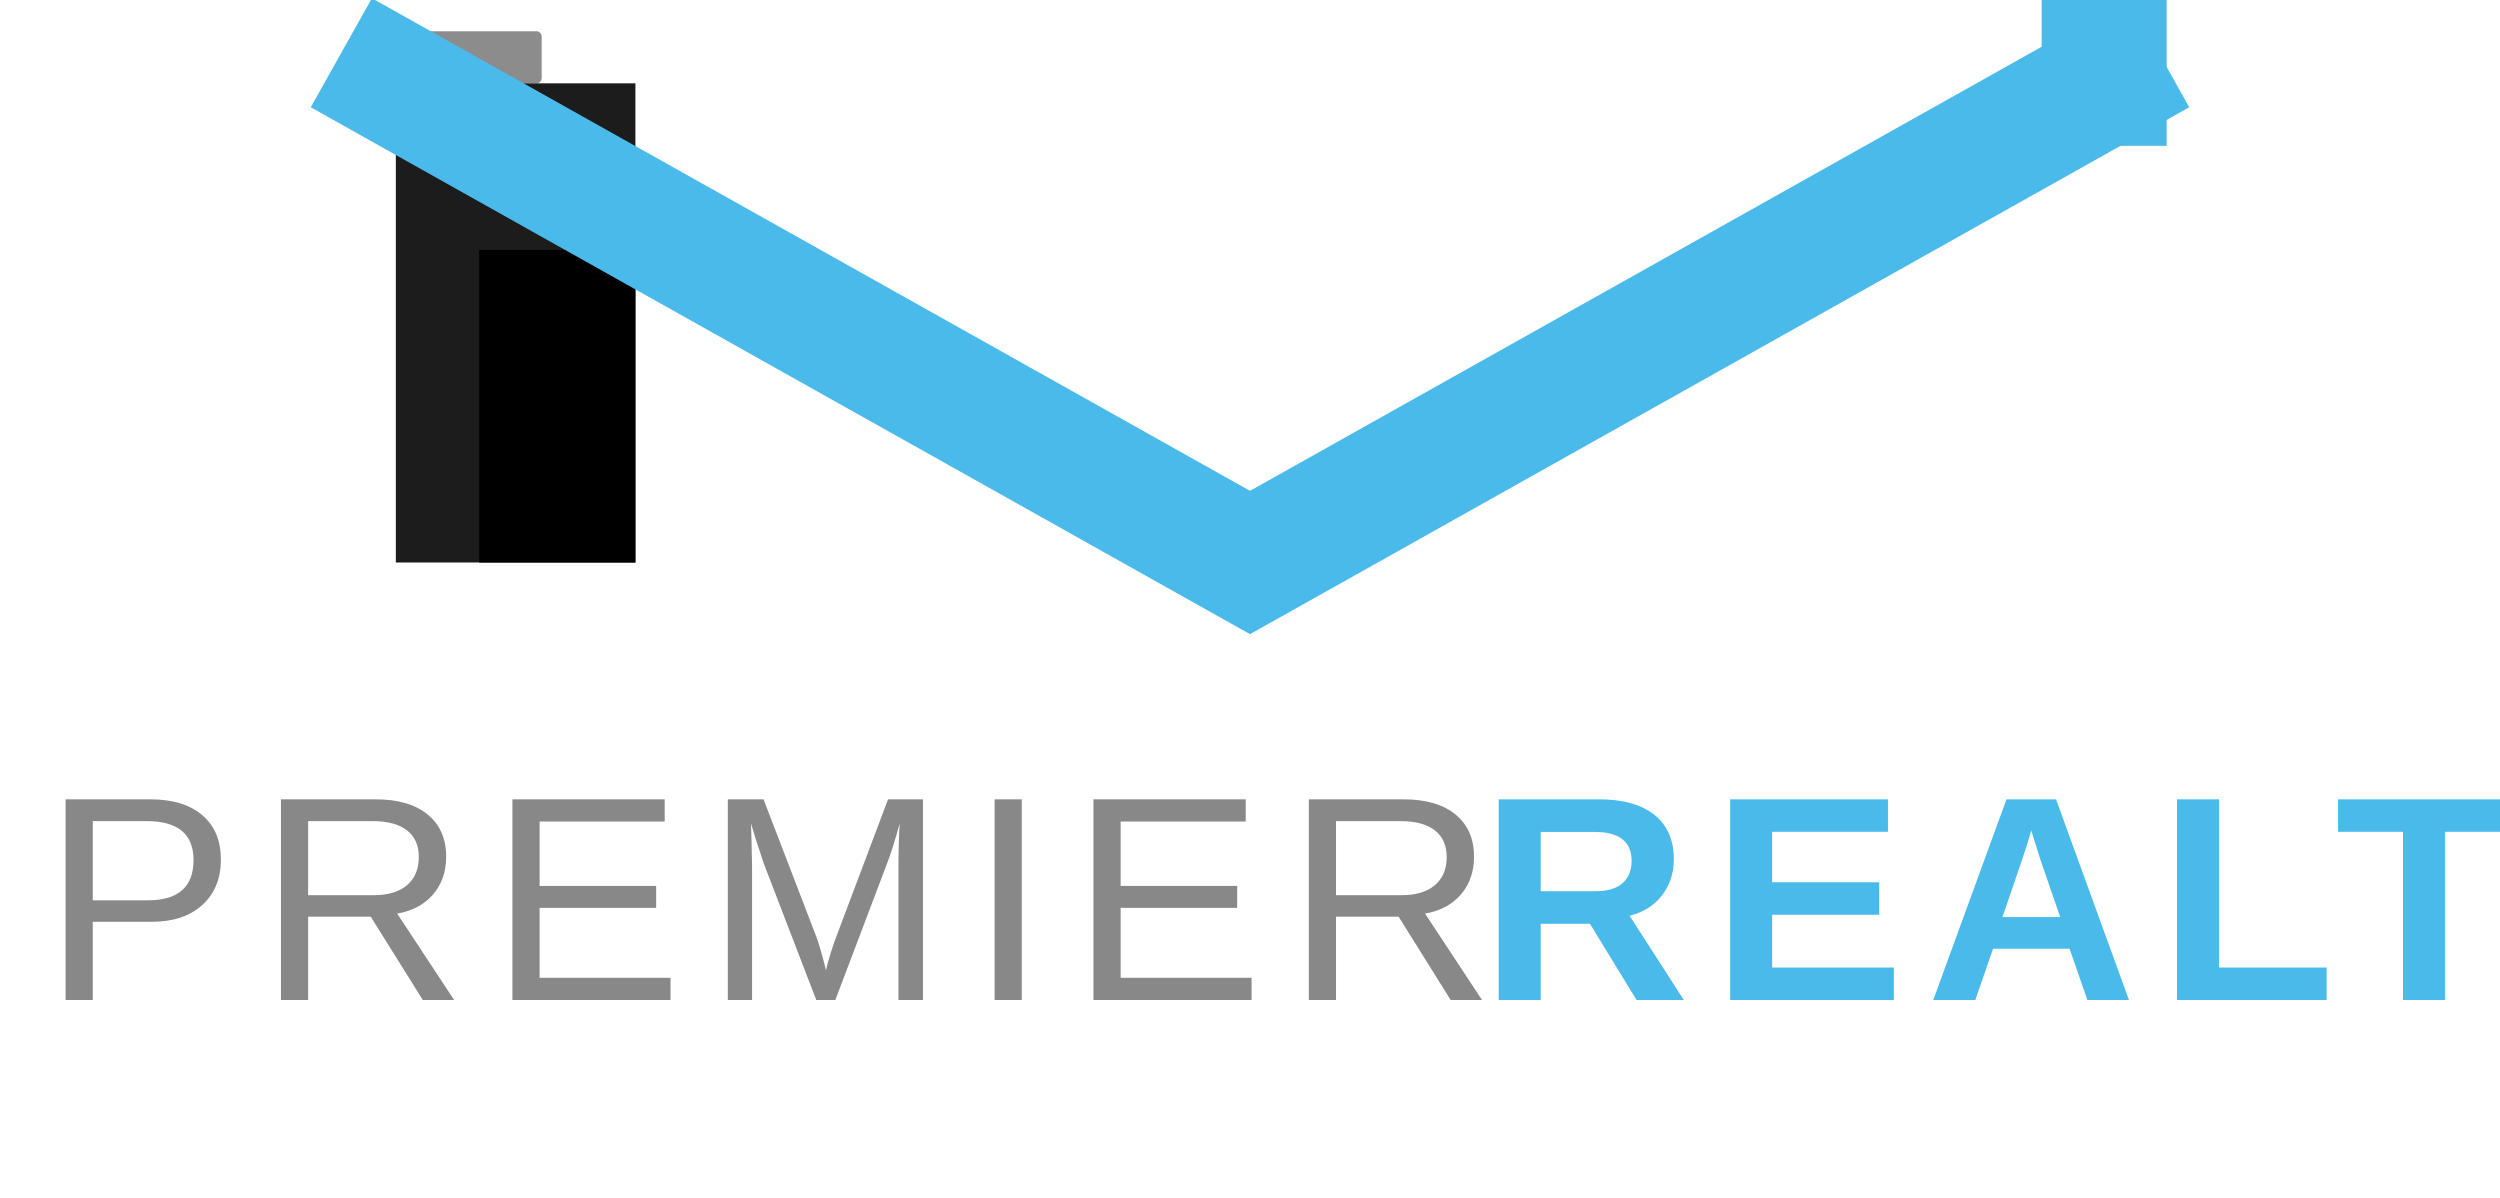
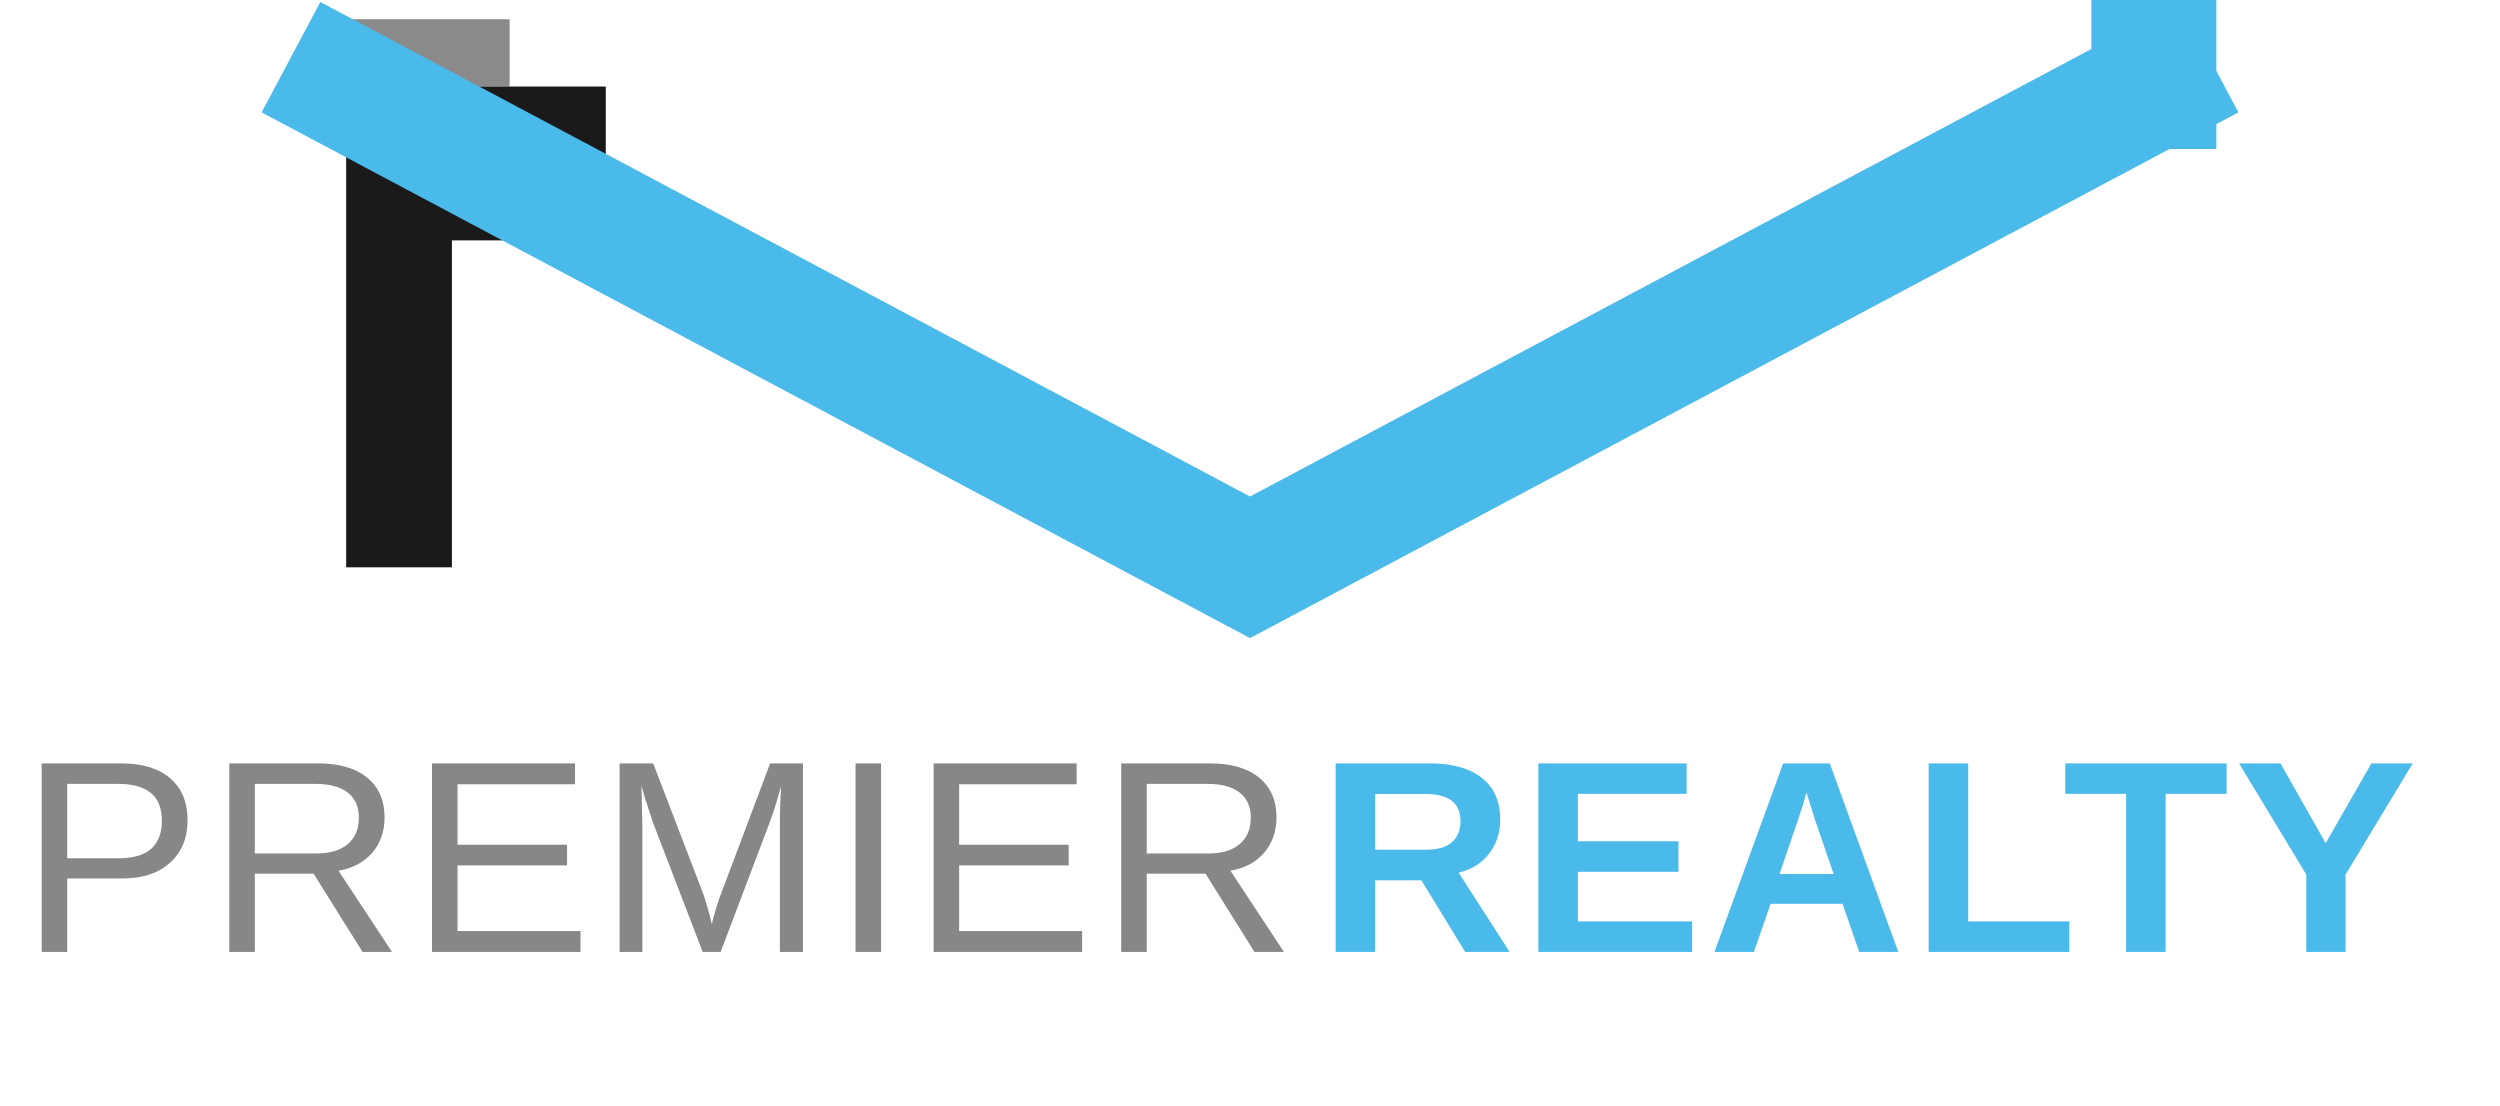
- <svg xmlns="http://www.w3.org/2000/svg" viewBox="0 0 480 230">
-   <rect x="76" y="6" width="28" height="10" rx="1" fill="#8C8C8C" />
-   <rect x="76" y="16" width="46" height="92" rx="0" fill="#1C1C1C" />
-   <rect x="92" y="48" width="30" height="60" rx="0" fill="#000000" />
-   <polyline points="76,16 240,108 404,16" fill="none" stroke="#4ABAEB" stroke-width="24" stroke-linejoin="miter" stroke-linecap="square" />
-   <line x1="404" y1="16" x2="404" y2="0" stroke="#4ABAEB" stroke-width="24" stroke-linecap="square" />
-   <text x="8" y="192" font-family="Arial,Helvetica,sans-serif" font-size="56" font-weight="400" letter-spacing="4" fill="#888888">PREMIER</text>
-   <text x="284" y="192" font-family="Arial,Helvetica,sans-serif" font-size="56" font-weight="700" letter-spacing="4" fill="#4ABAEB">REALTY</text>
+ <svg xmlns="http://www.w3.org/2000/svg" viewBox="0 0 520 230" role="img" aria-label="Premier Realty">
+   <rect x="72" y="4" width="34" height="14" fill="#8A8A8A" />
+   <path fill-rule="evenodd" fill="#1A1A1A" d="M72,18 L126,18 L126,118 L72,118 Z        M94,50 L126,50 L126,118 L94,118 Z" />
+   <polyline points="72,18  260,118  448,18" fill="none" stroke="#4ABAEB" stroke-width="26" stroke-linejoin="miter" stroke-linecap="square" />
+   <line x1="448" y1="18" x2="448" y2="0" stroke="#4ABAEB" stroke-width="26" stroke-linecap="square" />
+   <text x="4" y="198" font-family="Arial,'Helvetica Neue',Helvetica,sans-serif" font-size="57" font-weight="400" letter-spacing="1" fill="#878787">PREMIER</text>
+   <text x="274" y="198" font-family="Arial,'Helvetica Neue',Helvetica,sans-serif" font-size="57" font-weight="700" letter-spacing="1" fill="#4ABAEB">REALTY</text>
</svg>
